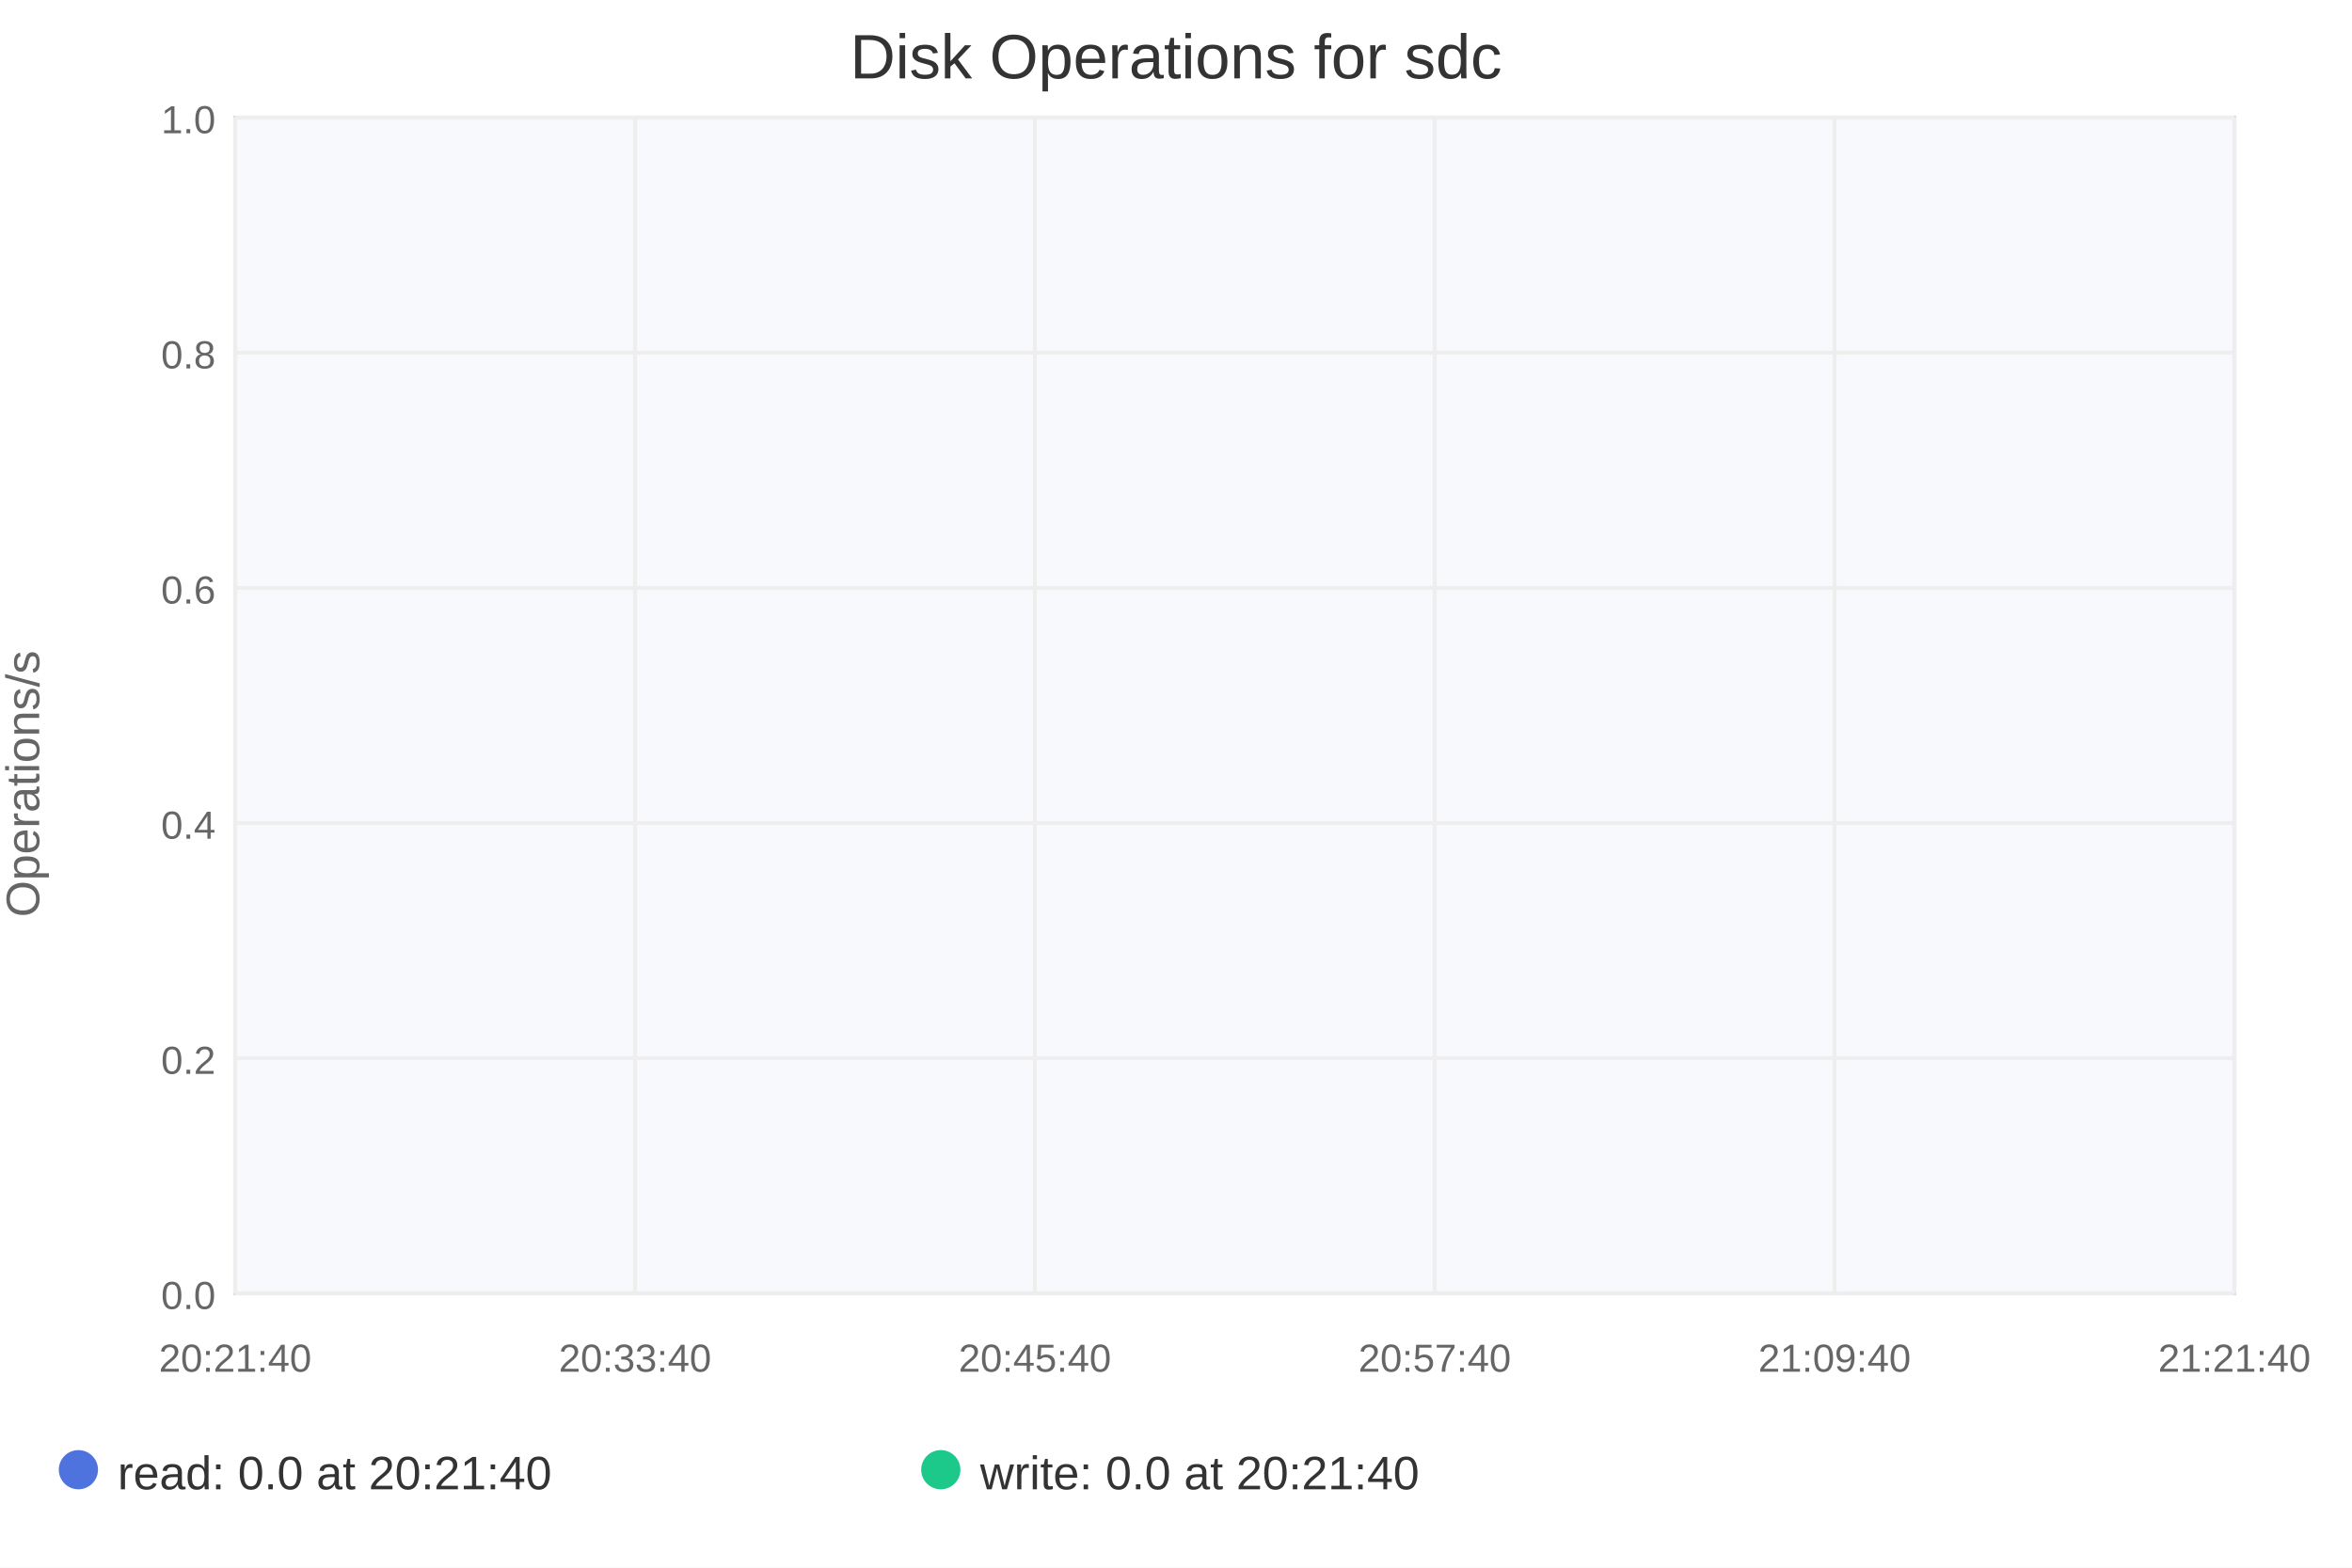
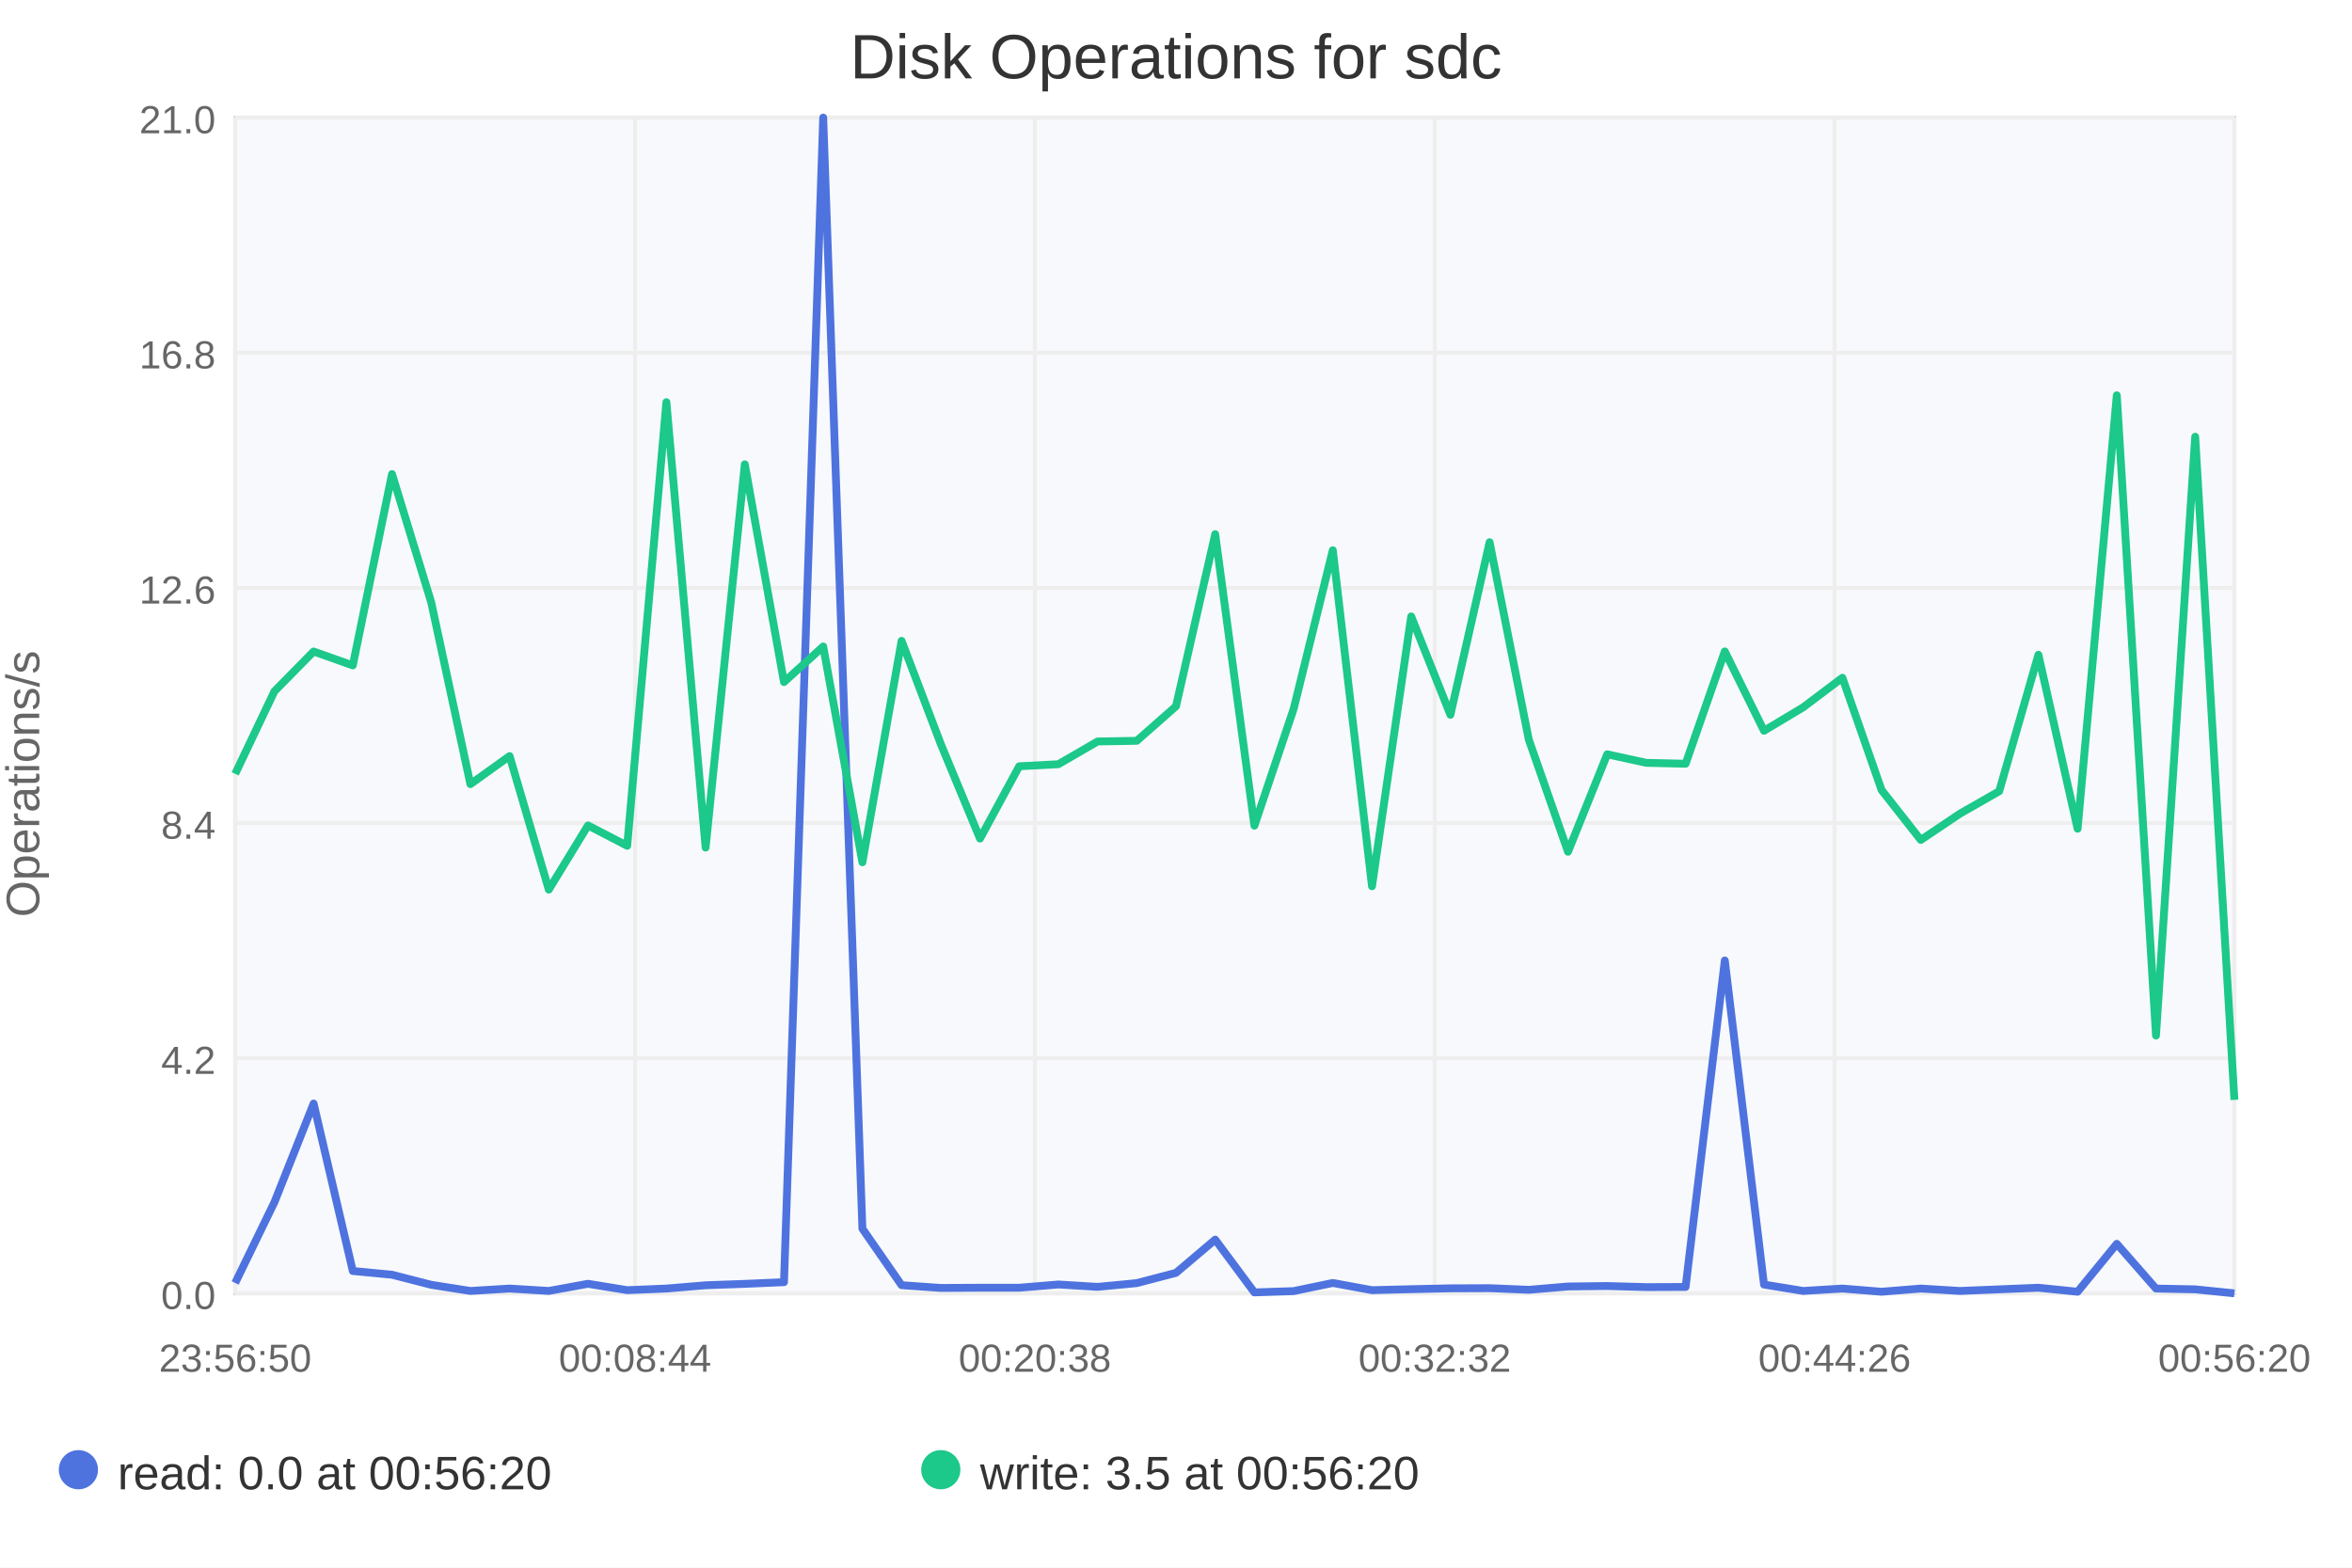
<svg xmlns="http://www.w3.org/2000/svg" width="600" height="400" style="font-family: Arial, sans-serif;">
  <rect width="600" height="400" fill="#ffffff" />
  <g transform="translate(60,30)">
    <rect width="510" height="300" fill="#f8f9fc" stroke="#ddd" />
    <g stroke-width="1">
      <line x1="0" y1="300" x2="510" y2="300" stroke="#eee" />
      <text x="-5" y="304" text-anchor="end" font-size="10" fill="#666">0.0</text>
      <line x1="0" y1="240" x2="510" y2="240" stroke="#eee" />
-       <text x="-5" y="244" text-anchor="end" font-size="10" fill="#666">0.2</text>
+       <text x="-5" y="244" text-anchor="end" font-size="10" fill="#666">4.2</text>
      <line x1="0" y1="180" x2="510" y2="180" stroke="#eee" />
-       <text x="-5" y="184" text-anchor="end" font-size="10" fill="#666">0.4</text>
+       <text x="-5" y="184" text-anchor="end" font-size="10" fill="#666">8.4</text>
      <line x1="0" y1="120" x2="510" y2="120" stroke="#eee" />
-       <text x="-5" y="124" text-anchor="end" font-size="10" fill="#666">0.6</text>
+       <text x="-5" y="124" text-anchor="end" font-size="10" fill="#666">12.6</text>
      <line x1="0" y1="60" x2="510" y2="60" stroke="#eee" />
-       <text x="-5" y="64" text-anchor="end" font-size="10" fill="#666">0.8</text>
+       <text x="-5" y="64" text-anchor="end" font-size="10" fill="#666">16.8</text>
      <line x1="0" y1="0" x2="510" y2="0" stroke="#eee" />
-       <text x="-5" y="4" text-anchor="end" font-size="10" fill="#666">1.0</text>
+       <text x="-5" y="4" text-anchor="end" font-size="10" fill="#666">21.0</text>
    </g>
    <g stroke-width="1">
      <line x1="0" y1="0" x2="0" y2="300" stroke="#eee" />
-       <text x="0" y="320" text-anchor="middle" font-size="10" fill="#666">20:21:40</text>
+       <text x="0" y="320" text-anchor="middle" font-size="10" fill="#666">23:56:50</text>
      <line x1="102" y1="0" x2="102" y2="300" stroke="#eee" />
-       <text x="102" y="320" text-anchor="middle" font-size="10" fill="#666">20:33:40</text>
+       <text x="102" y="320" text-anchor="middle" font-size="10" fill="#666">00:08:44</text>
      <line x1="204" y1="0" x2="204" y2="300" stroke="#eee" />
-       <text x="204" y="320" text-anchor="middle" font-size="10" fill="#666">20:45:40</text>
+       <text x="204" y="320" text-anchor="middle" font-size="10" fill="#666">00:20:38</text>
      <line x1="306" y1="0" x2="306" y2="300" stroke="#eee" />
-       <text x="306" y="320" text-anchor="middle" font-size="10" fill="#666">20:57:40</text>
+       <text x="306" y="320" text-anchor="middle" font-size="10" fill="#666">00:32:32</text>
      <line x1="408" y1="0" x2="408" y2="300" stroke="#eee" />
-       <text x="408" y="320" text-anchor="middle" font-size="10" fill="#666">21:09:40</text>
+       <text x="408" y="320" text-anchor="middle" font-size="10" fill="#666">00:44:26</text>
      <line x1="510" y1="0" x2="510" y2="300" stroke="#eee" />
-       <text x="510" y="320" text-anchor="middle" font-size="10" fill="#666">21:21:40</text>
+       <text x="510" y="320" text-anchor="middle" font-size="10" fill="#666">00:56:20</text>
    </g>
-     <path d="M0.00,300.00" stroke="#4e73df" fill="none" stroke-width="2" stroke-linejoin="round" />
-     <circle id="point-read-0" cx="0.00" cy="300.00" r="5" fill="#4e73df" opacity="0" />
-     <path d="M0.00,300.00" stroke="#1cc88a" fill="none" stroke-width="2" stroke-linejoin="round" />
-     <circle id="point-write-0" cx="0.00" cy="300.00" r="5" fill="#1cc88a" opacity="0" />
+     <path d="M0.00,297.35 L10.00,276.76 L20.00,251.57 L30.00,294.30 L40.00,295.25 L50.00,297.82 L60.00,299.39 L70.00,298.78 L80.00,299.39 L90.00,297.56 L100.00,299.19 L110.00,298.78 L120.00,297.94 L130.00,297.58 L140.00,297.15 L150.00,0.00 L160.00,283.50 L170.00,297.92 L180.00,298.62 L190.00,298.57 L200.00,298.57 L210.00,297.74 L220.00,298.35 L230.00,297.39 L240.00,294.77 L250.00,286.29 L260.00,299.76 L270.00,299.43 L280.00,297.35 L290.00,299.19 L300.00,298.94 L310.00,298.72 L320.00,298.68 L330.00,299.10 L340.00,298.25 L350.00,298.13 L360.00,298.41 L370.00,298.37 L380.00,215.07 L390.00,297.76 L400.00,299.39 L410.00,298.78 L420.00,299.59 L430.00,298.78 L440.00,299.39 L450.00,298.98 L460.00,298.57 L470.00,299.59 L480.00,287.37 L490.00,298.78 L500.00,298.98 L510.00,300.00" stroke="#4e73df" fill="none" stroke-width="2" stroke-linejoin="round" />
+     <circle id="point-read-0" cx="0.00" cy="297.35" r="5" fill="#4e73df" opacity="0" />
+     <circle id="point-read-1" cx="10.00" cy="276.76" r="5" fill="#4e73df" opacity="0" />
+     <circle id="point-read-2" cx="20.00" cy="251.57" r="5" fill="#4e73df" opacity="0" />
+     <circle id="point-read-3" cx="30.00" cy="294.30" r="5" fill="#4e73df" opacity="0" />
+     <circle id="point-read-4" cx="40.00" cy="295.25" r="5" fill="#4e73df" opacity="0" />
+     <circle id="point-read-5" cx="50.00" cy="297.82" r="5" fill="#4e73df" opacity="0" />
+     <circle id="point-read-6" cx="60.00" cy="299.39" r="5" fill="#4e73df" opacity="0" />
+     <circle id="point-read-7" cx="70.00" cy="298.78" r="5" fill="#4e73df" opacity="0" />
+     <circle id="point-read-8" cx="80.00" cy="299.39" r="5" fill="#4e73df" opacity="0" />
+     <circle id="point-read-9" cx="90.00" cy="297.56" r="5" fill="#4e73df" opacity="0" />
+     <circle id="point-read-10" cx="100.00" cy="299.19" r="5" fill="#4e73df" opacity="0" />
+     <circle id="point-read-11" cx="110.00" cy="298.78" r="5" fill="#4e73df" opacity="0" />
+     <circle id="point-read-12" cx="120.00" cy="297.94" r="5" fill="#4e73df" opacity="0" />
+     <circle id="point-read-13" cx="130.00" cy="297.58" r="5" fill="#4e73df" opacity="0" />
+     <circle id="point-read-14" cx="140.00" cy="297.15" r="5" fill="#4e73df" opacity="0" />
+     <circle id="point-read-15" cx="150.00" cy="0.00" r="5" fill="#4e73df" opacity="0" />
+     <circle id="point-read-16" cx="160.00" cy="283.50" r="5" fill="#4e73df" opacity="0" />
+     <circle id="point-read-17" cx="170.00" cy="297.92" r="5" fill="#4e73df" opacity="0" />
+     <circle id="point-read-18" cx="180.00" cy="298.62" r="5" fill="#4e73df" opacity="0" />
+     <circle id="point-read-19" cx="190.00" cy="298.57" r="5" fill="#4e73df" opacity="0" />
+     <circle id="point-read-20" cx="200.00" cy="298.57" r="5" fill="#4e73df" opacity="0" />
+     <circle id="point-read-21" cx="210.00" cy="297.74" r="5" fill="#4e73df" opacity="0" />
+     <circle id="point-read-22" cx="220.00" cy="298.35" r="5" fill="#4e73df" opacity="0" />
+     <circle id="point-read-23" cx="230.00" cy="297.39" r="5" fill="#4e73df" opacity="0" />
+     <circle id="point-read-24" cx="240.00" cy="294.77" r="5" fill="#4e73df" opacity="0" />
+     <circle id="point-read-25" cx="250.00" cy="286.29" r="5" fill="#4e73df" opacity="0" />
+     <circle id="point-read-26" cx="260.00" cy="299.76" r="5" fill="#4e73df" opacity="0" />
+     <circle id="point-read-27" cx="270.00" cy="299.43" r="5" fill="#4e73df" opacity="0" />
+     <circle id="point-read-28" cx="280.00" cy="297.35" r="5" fill="#4e73df" opacity="0" />
+     <circle id="point-read-29" cx="290.00" cy="299.19" r="5" fill="#4e73df" opacity="0" />
+     <circle id="point-read-30" cx="300.00" cy="298.94" r="5" fill="#4e73df" opacity="0" />
+     <circle id="point-read-31" cx="310.00" cy="298.72" r="5" fill="#4e73df" opacity="0" />
+     <circle id="point-read-32" cx="320.00" cy="298.68" r="5" fill="#4e73df" opacity="0" />
+     <circle id="point-read-33" cx="330.00" cy="299.10" r="5" fill="#4e73df" opacity="0" />
+     <circle id="point-read-34" cx="340.00" cy="298.25" r="5" fill="#4e73df" opacity="0" />
+     <circle id="point-read-35" cx="350.00" cy="298.13" r="5" fill="#4e73df" opacity="0" />
+     <circle id="point-read-36" cx="360.00" cy="298.41" r="5" fill="#4e73df" opacity="0" />
+     <circle id="point-read-37" cx="370.00" cy="298.37" r="5" fill="#4e73df" opacity="0" />
+     <circle id="point-read-38" cx="380.00" cy="215.07" r="5" fill="#4e73df" opacity="0" />
+     <circle id="point-read-39" cx="390.00" cy="297.76" r="5" fill="#4e73df" opacity="0" />
+     <circle id="point-read-40" cx="400.00" cy="299.39" r="5" fill="#4e73df" opacity="0" />
+     <circle id="point-read-41" cx="410.00" cy="298.78" r="5" fill="#4e73df" opacity="0" />
+     <circle id="point-read-42" cx="420.00" cy="299.59" r="5" fill="#4e73df" opacity="0" />
+     <circle id="point-read-43" cx="430.00" cy="298.78" r="5" fill="#4e73df" opacity="0" />
+     <circle id="point-read-44" cx="440.00" cy="299.39" r="5" fill="#4e73df" opacity="0" />
+     <circle id="point-read-45" cx="450.00" cy="298.98" r="5" fill="#4e73df" opacity="0" />
+     <circle id="point-read-46" cx="460.00" cy="298.57" r="5" fill="#4e73df" opacity="0" />
+     <circle id="point-read-47" cx="470.00" cy="299.59" r="5" fill="#4e73df" opacity="0" />
+     <circle id="point-read-48" cx="480.00" cy="287.37" r="5" fill="#4e73df" opacity="0" />
+     <circle id="point-read-49" cx="490.00" cy="298.78" r="5" fill="#4e73df" opacity="0" />
+     <circle id="point-read-50" cx="500.00" cy="298.98" r="5" fill="#4e73df" opacity="0" />
+     <circle id="point-read-51" cx="510.00" cy="300.00" r="5" fill="#4e73df" opacity="0" />
+     <path d="M0.00,167.45 L10.00,146.40 L20.00,136.23 L30.00,139.78 L40.00,90.96 L50.00,123.67 L60.00,170.08 L70.00,162.91 L80.00,196.99 L90.00,180.61 L100.00,185.80 L110.00,72.61 L120.00,186.27 L130.00,88.47 L140.00,144.03 L150.00,134.95 L160.00,190.02 L170.00,133.52 L180.00,159.84 L190.00,183.97 L200.00,165.52 L210.00,164.99 L220.00,159.19 L230.00,159.02 L240.00,150.20 L250.00,106.29 L260.00,180.67 L270.00,150.92 L280.00,110.39 L290.00,196.13 L300.00,127.29 L310.00,152.38 L320.00,108.35 L330.00,158.72 L340.00,187.33 L350.00,162.46 L360.00,164.64 L370.00,164.87 L380.00,136.21 L390.00,156.46 L400.00,150.47 L410.00,142.93 L420.00,171.59 L430.00,184.32 L440.00,177.60 L450.00,171.89 L460.00,137.07 L470.00,181.45 L480.00,70.86 L490.00,234.22 L500.00,81.43 L510.00,250.63" stroke="#1cc88a" fill="none" stroke-width="2" stroke-linejoin="round" />
+     <circle id="point-write-0" cx="0.00" cy="167.45" r="5" fill="#1cc88a" opacity="0" />
+     <circle id="point-write-1" cx="10.00" cy="146.40" r="5" fill="#1cc88a" opacity="0" />
+     <circle id="point-write-2" cx="20.00" cy="136.23" r="5" fill="#1cc88a" opacity="0" />
+     <circle id="point-write-3" cx="30.00" cy="139.78" r="5" fill="#1cc88a" opacity="0" />
+     <circle id="point-write-4" cx="40.00" cy="90.96" r="5" fill="#1cc88a" opacity="0" />
+     <circle id="point-write-5" cx="50.00" cy="123.67" r="5" fill="#1cc88a" opacity="0" />
+     <circle id="point-write-6" cx="60.00" cy="170.08" r="5" fill="#1cc88a" opacity="0" />
+     <circle id="point-write-7" cx="70.00" cy="162.91" r="5" fill="#1cc88a" opacity="0" />
+     <circle id="point-write-8" cx="80.00" cy="196.99" r="5" fill="#1cc88a" opacity="0" />
+     <circle id="point-write-9" cx="90.00" cy="180.61" r="5" fill="#1cc88a" opacity="0" />
+     <circle id="point-write-10" cx="100.00" cy="185.80" r="5" fill="#1cc88a" opacity="0" />
+     <circle id="point-write-11" cx="110.00" cy="72.61" r="5" fill="#1cc88a" opacity="0" />
+     <circle id="point-write-12" cx="120.00" cy="186.27" r="5" fill="#1cc88a" opacity="0" />
+     <circle id="point-write-13" cx="130.00" cy="88.47" r="5" fill="#1cc88a" opacity="0" />
+     <circle id="point-write-14" cx="140.00" cy="144.03" r="5" fill="#1cc88a" opacity="0" />
+     <circle id="point-write-15" cx="150.00" cy="134.95" r="5" fill="#1cc88a" opacity="0" />
+     <circle id="point-write-16" cx="160.00" cy="190.02" r="5" fill="#1cc88a" opacity="0" />
+     <circle id="point-write-17" cx="170.00" cy="133.52" r="5" fill="#1cc88a" opacity="0" />
+     <circle id="point-write-18" cx="180.00" cy="159.84" r="5" fill="#1cc88a" opacity="0" />
+     <circle id="point-write-19" cx="190.00" cy="183.97" r="5" fill="#1cc88a" opacity="0" />
+     <circle id="point-write-20" cx="200.00" cy="165.52" r="5" fill="#1cc88a" opacity="0" />
+     <circle id="point-write-21" cx="210.00" cy="164.99" r="5" fill="#1cc88a" opacity="0" />
+     <circle id="point-write-22" cx="220.00" cy="159.19" r="5" fill="#1cc88a" opacity="0" />
+     <circle id="point-write-23" cx="230.00" cy="159.02" r="5" fill="#1cc88a" opacity="0" />
+     <circle id="point-write-24" cx="240.00" cy="150.20" r="5" fill="#1cc88a" opacity="0" />
+     <circle id="point-write-25" cx="250.00" cy="106.29" r="5" fill="#1cc88a" opacity="0" />
+     <circle id="point-write-26" cx="260.00" cy="180.67" r="5" fill="#1cc88a" opacity="0" />
+     <circle id="point-write-27" cx="270.00" cy="150.92" r="5" fill="#1cc88a" opacity="0" />
+     <circle id="point-write-28" cx="280.00" cy="110.39" r="5" fill="#1cc88a" opacity="0" />
+     <circle id="point-write-29" cx="290.00" cy="196.13" r="5" fill="#1cc88a" opacity="0" />
+     <circle id="point-write-30" cx="300.00" cy="127.29" r="5" fill="#1cc88a" opacity="0" />
+     <circle id="point-write-31" cx="310.00" cy="152.38" r="5" fill="#1cc88a" opacity="0" />
+     <circle id="point-write-32" cx="320.00" cy="108.35" r="5" fill="#1cc88a" opacity="0" />
+     <circle id="point-write-33" cx="330.00" cy="158.72" r="5" fill="#1cc88a" opacity="0" />
+     <circle id="point-write-34" cx="340.00" cy="187.33" r="5" fill="#1cc88a" opacity="0" />
+     <circle id="point-write-35" cx="350.00" cy="162.46" r="5" fill="#1cc88a" opacity="0" />
+     <circle id="point-write-36" cx="360.00" cy="164.64" r="5" fill="#1cc88a" opacity="0" />
+     <circle id="point-write-37" cx="370.00" cy="164.87" r="5" fill="#1cc88a" opacity="0" />
+     <circle id="point-write-38" cx="380.00" cy="136.21" r="5" fill="#1cc88a" opacity="0" />
+     <circle id="point-write-39" cx="390.00" cy="156.46" r="5" fill="#1cc88a" opacity="0" />
+     <circle id="point-write-40" cx="400.00" cy="150.47" r="5" fill="#1cc88a" opacity="0" />
+     <circle id="point-write-41" cx="410.00" cy="142.93" r="5" fill="#1cc88a" opacity="0" />
+     <circle id="point-write-42" cx="420.00" cy="171.59" r="5" fill="#1cc88a" opacity="0" />
+     <circle id="point-write-43" cx="430.00" cy="184.32" r="5" fill="#1cc88a" opacity="0" />
+     <circle id="point-write-44" cx="440.00" cy="177.60" r="5" fill="#1cc88a" opacity="0" />
+     <circle id="point-write-45" cx="450.00" cy="171.89" r="5" fill="#1cc88a" opacity="0" />
+     <circle id="point-write-46" cx="460.00" cy="137.07" r="5" fill="#1cc88a" opacity="0" />
+     <circle id="point-write-47" cx="470.00" cy="181.45" r="5" fill="#1cc88a" opacity="0" />
+     <circle id="point-write-48" cx="480.00" cy="70.86" r="5" fill="#1cc88a" opacity="0" />
+     <circle id="point-write-49" cx="490.00" cy="234.22" r="5" fill="#1cc88a" opacity="0" />
+     <circle id="point-write-50" cx="500.00" cy="81.43" r="5" fill="#1cc88a" opacity="0" />
+     <circle id="point-write-51" cx="510.00" cy="250.63" r="5" fill="#1cc88a" opacity="0" />
  </g>
  <g id="tooltip" visibility="hidden">
    <rect x="0" y="0" width="150" height="40" fill="#333" opacity="0.8" rx="5" />
    <text x="5" y="15" font-size="10" fill="#fff" id="tooltip-series" />
    <text x="5" y="30" font-size="10" fill="#fff" id="tooltip-value" />
  </g>
  <text x="300" y="20" text-anchor="middle" font-size="16" fill="#333">Disk Operations for sdc</text>
  <text x="10" y="200" text-anchor="middle" transform="rotate(-90,10,200)" font-size="12" fill="#666">Operations/s</text>
  <g font-size="12">
    <circle cx="20" cy="375" r="5" fill="#4e73df" />
-     <text x="30" y="380" fill="#333">read: 0.0 at 20:21:40</text>
+     <text x="30" y="380" fill="#333">read: 0.0 at 00:56:20</text>
    <circle cx="240" cy="375" r="5" fill="#1cc88a" />
-     <text x="250" y="380" fill="#333">write: 0.0 at 20:21:40</text>
+     <text x="250" y="380" fill="#333">write: 3.5 at 00:56:20</text>
  </g>
</svg>
